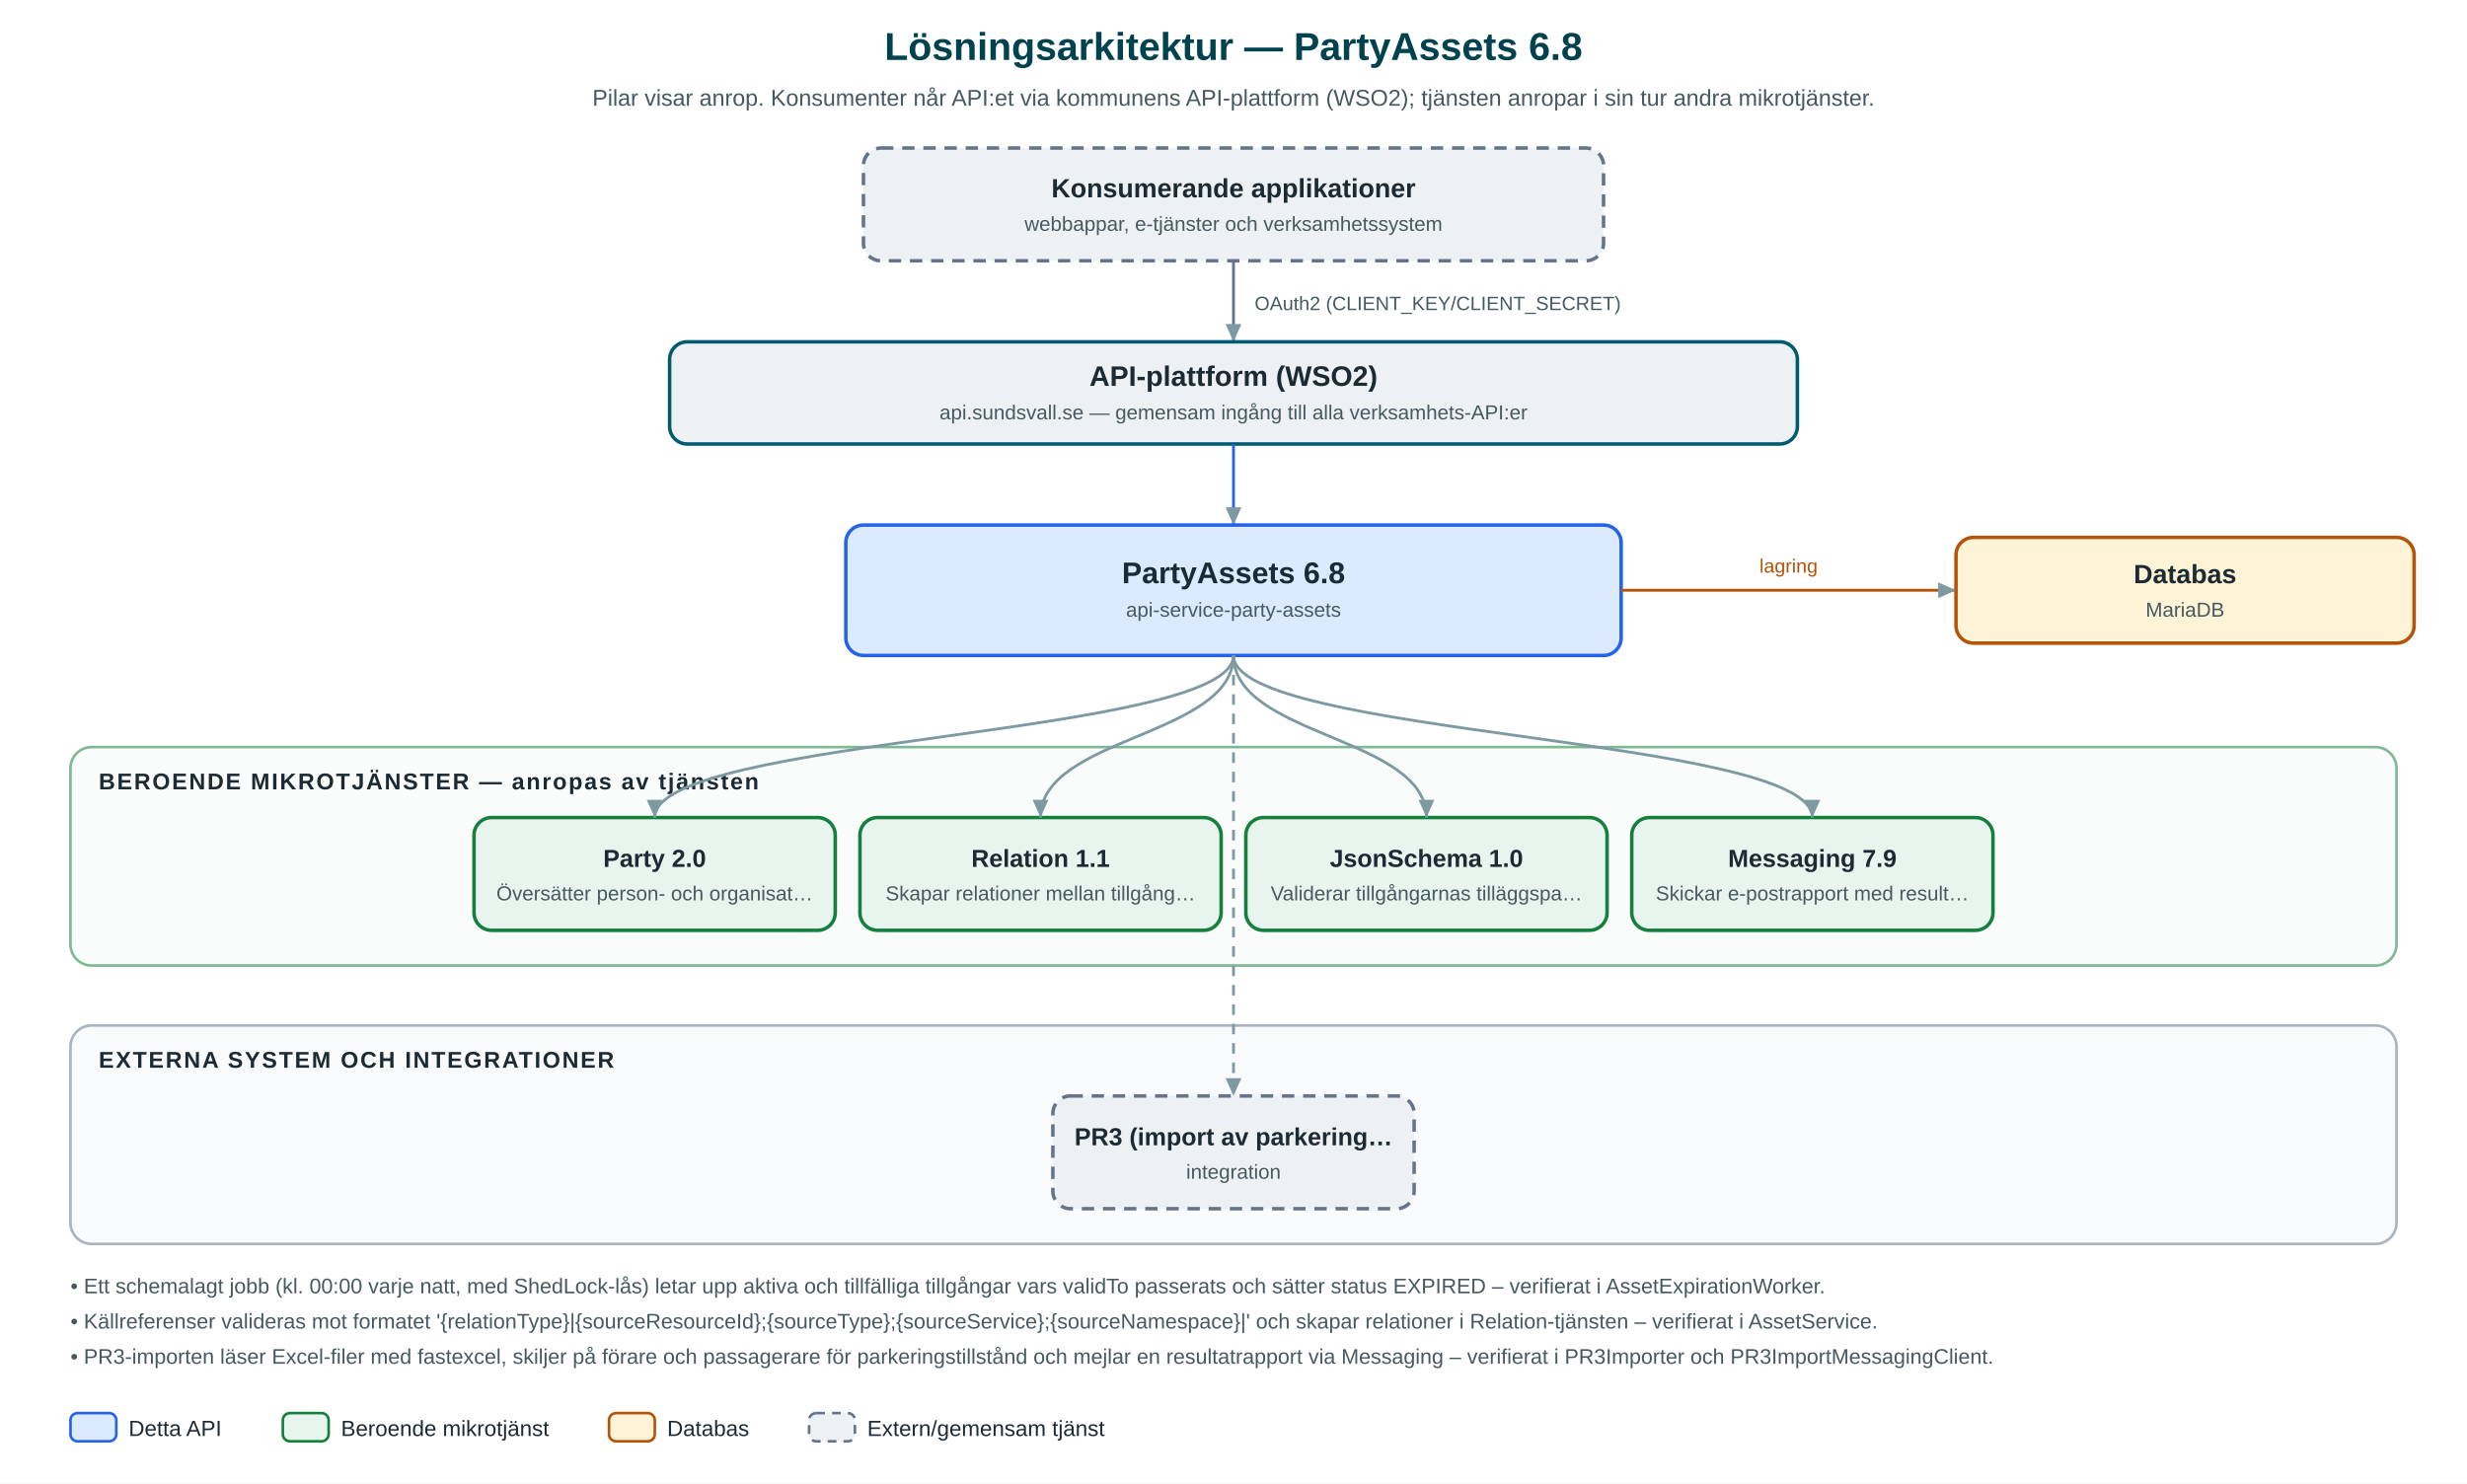
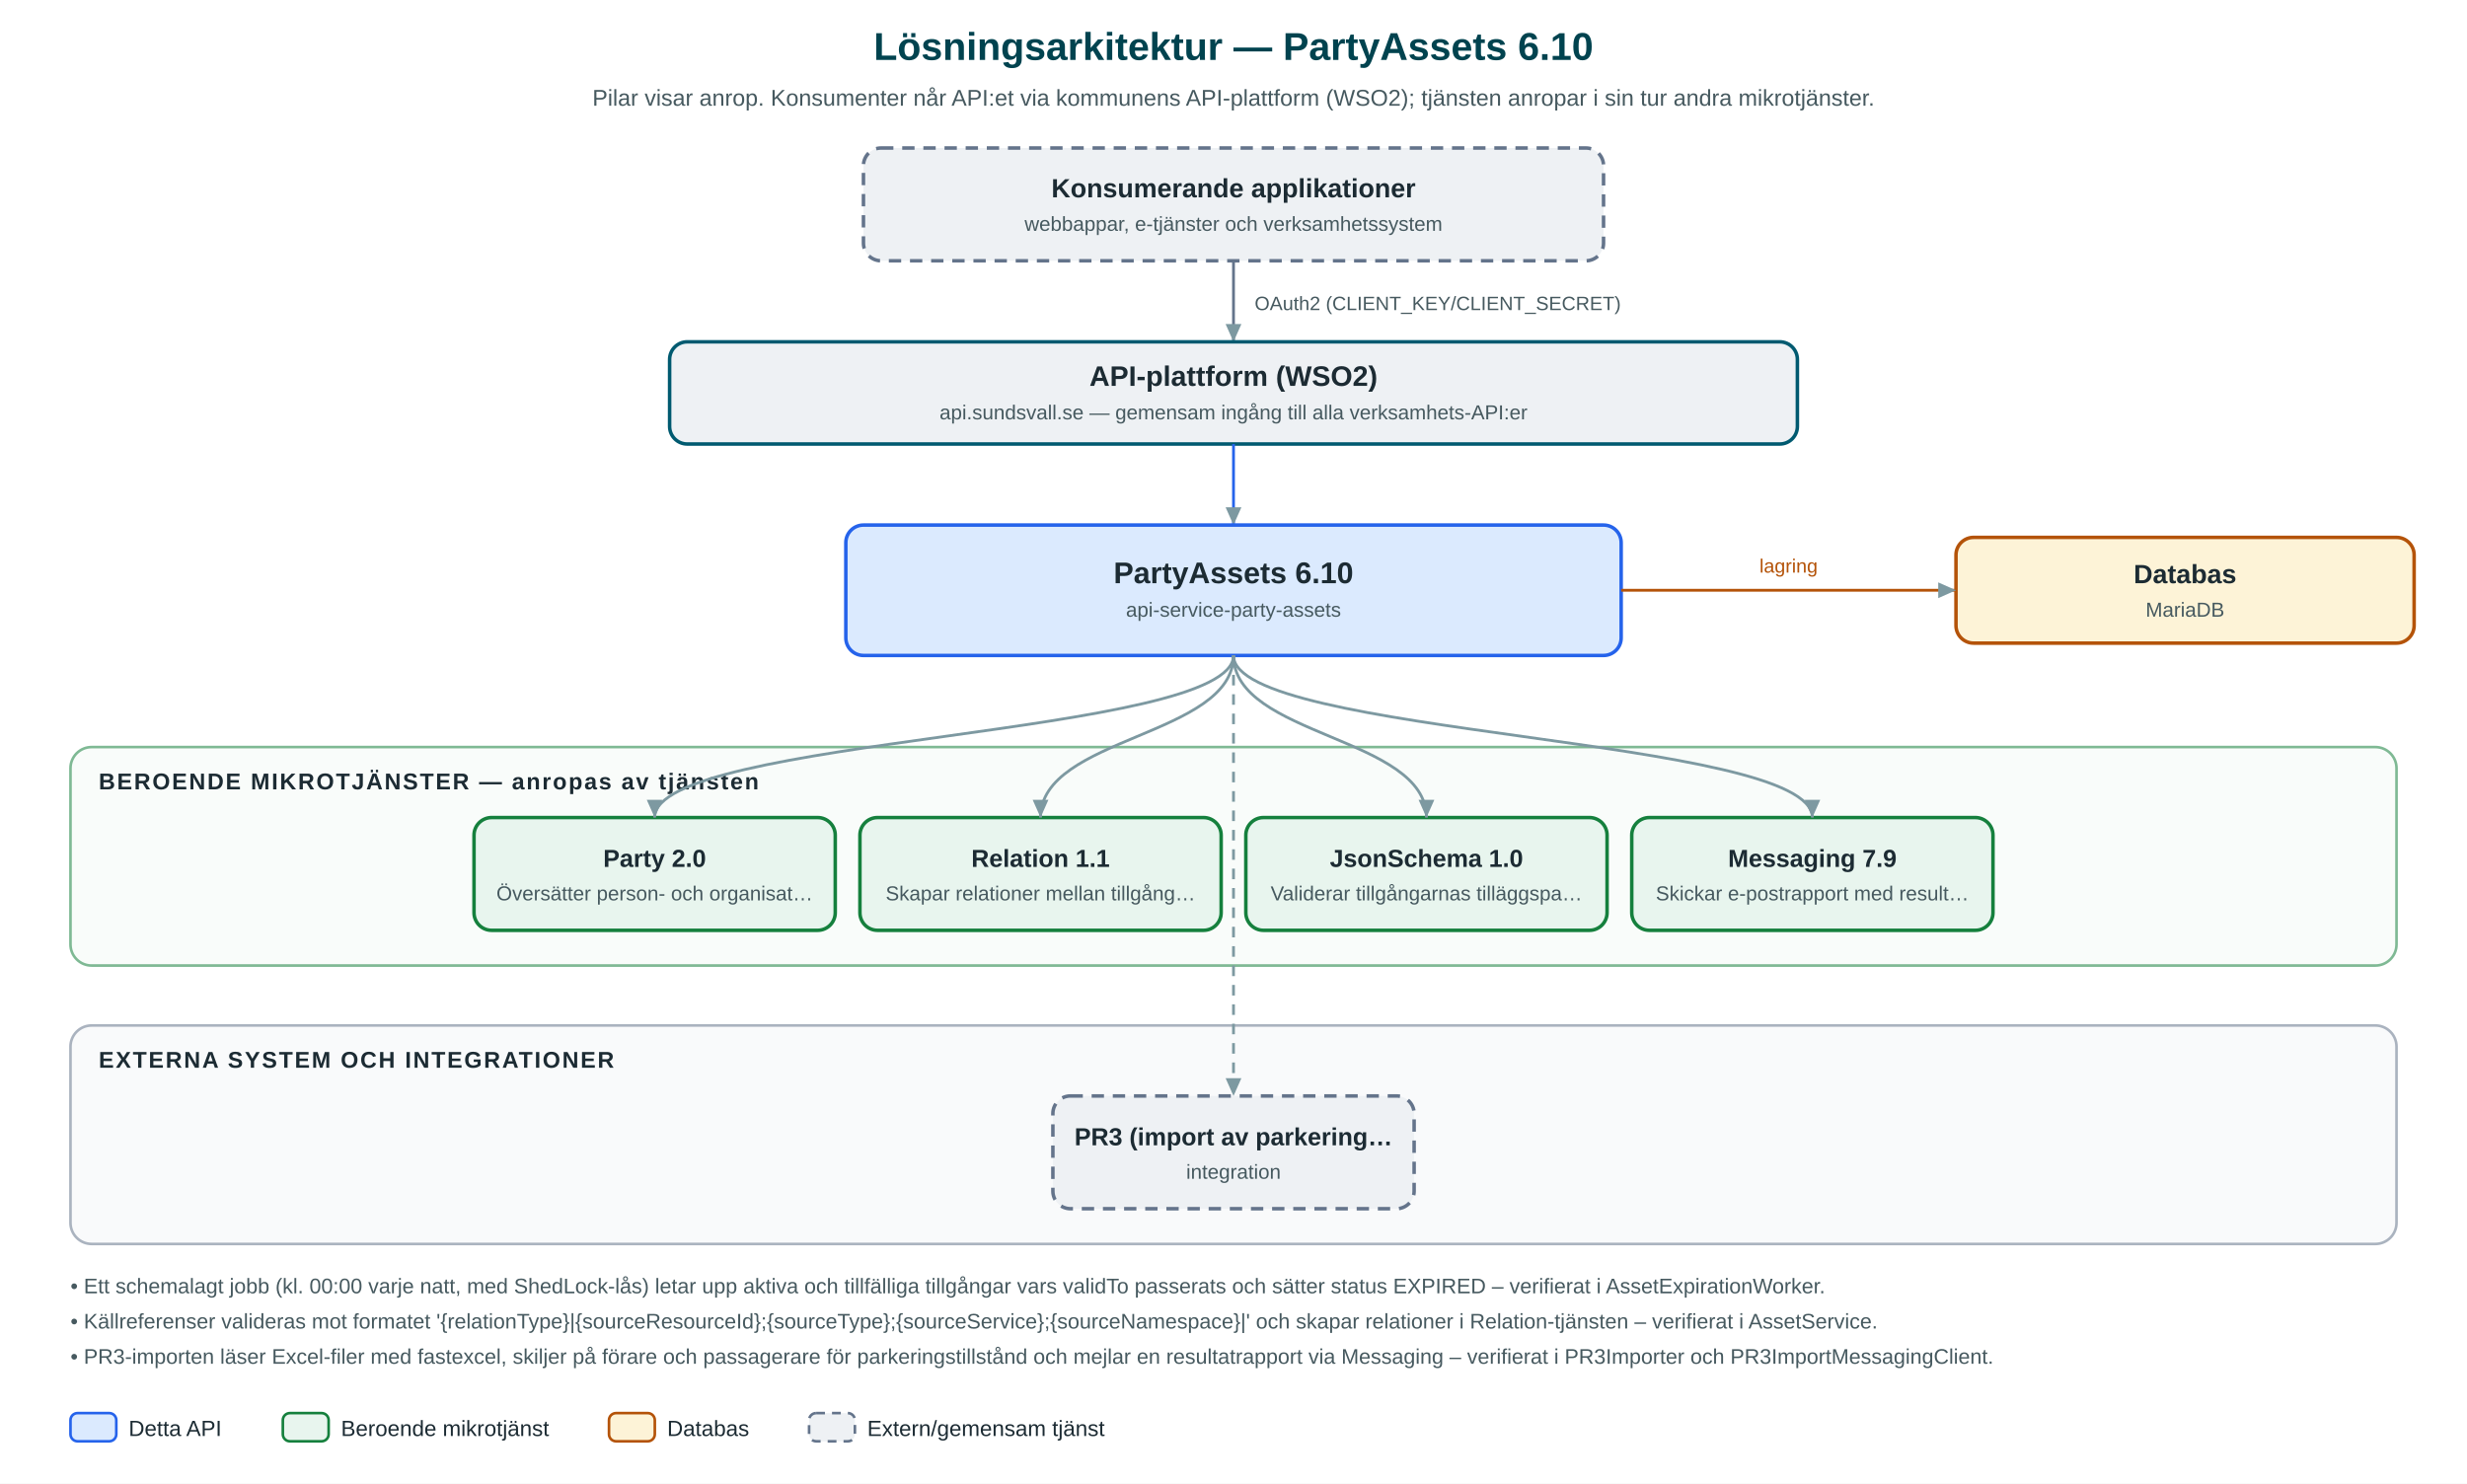
- <svg xmlns="http://www.w3.org/2000/svg" viewBox="0 0 1400 842" font-family="Segoe UI, Helvetica Neue, Arial, sans-serif" role="img" aria-label="Arkitekturdiagram för PartyAssets 6.8">
+ <svg xmlns="http://www.w3.org/2000/svg" viewBox="0 0 1400 842" font-family="Segoe UI, Helvetica Neue, Arial, sans-serif" role="img" aria-label="Arkitekturdiagram för PartyAssets 6.10">
  <defs>
    <marker id="arr" viewBox="0 0 10 10" refX="9" refY="5" markerWidth="7" markerHeight="7" orient="auto-start-reverse">
      <path d="M 0 1 L 9 5 L 0 9 z" fill="#7d99a1" />
    </marker>
  </defs>
  <rect width="1400" height="842" fill="#ffffff" />
-   <text x="700.0" y="34" text-anchor="middle" font-size="22" font-weight="bold" fill="#00434f">Lösningsarkitektur — PartyAssets 6.8</text>
+   <text x="700.0" y="34" text-anchor="middle" font-size="22" font-weight="bold" fill="#00434f">Lösningsarkitektur — PartyAssets 6.10</text>
  <text x="700.0" y="60" text-anchor="middle" font-size="13" fill="#46595f">Pilar visar anrop. Konsumenter når API:et via kommunens API-plattform (WSO2); tjänsten anropar i sin tur andra mikrotjänster.</text>
  <rect x="490.0" y="84" rx="10" width="420" height="64" fill="#eef1f4" stroke="#64748b" stroke-width="2" stroke-dasharray="7,5" />
  <text x="700.0" y="112.0" text-anchor="middle" font-size="15" font-weight="bold" fill="#1c2b33">Konsumerande applikationer</text>
  <text x="700.0" y="131.0" text-anchor="middle" font-size="11.5" fill="#46595f">webbappar, e-tjänster och verksamhetssystem</text>
  <path d="M 700.0 148 L 700.0 194" fill="none" stroke="#64748b" stroke-width="1.6" marker-end="url(#arr)" />
  <text x="712.0" y="176" font-size="11" fill="#46595f">OAuth2 (CLIENT_KEY/CLIENT_SECRET)</text>
  <rect x="380.0" y="194" rx="10" width="640" height="58" fill="#eef1f4" stroke="#005a70" stroke-width="2" />
  <text x="700.0" y="219.0" text-anchor="middle" font-size="16" font-weight="bold" fill="#1c2b33">API-plattform (WSO2)</text>
  <text x="700.0" y="238.0" text-anchor="middle" font-size="11.5" fill="#46595f">api.sundsvall.se — gemensam ingång till alla verksamhets-API:er</text>
  <path d="M 700.0 252 L 700.0 298" fill="none" stroke="#2563eb" stroke-width="1.6" marker-end="url(#arr)" />
  <rect x="480.0" y="298" rx="10" width="440" height="74" fill="#dbeafe" stroke="#2563eb" stroke-width="2" />
-   <text x="700.0" y="331.0" text-anchor="middle" font-size="17" font-weight="bold" fill="#1c2b33">PartyAssets 6.8</text>
+   <text x="700.0" y="331.0" text-anchor="middle" font-size="17" font-weight="bold" fill="#1c2b33">PartyAssets 6.10</text>
  <text x="700.0" y="350.0" text-anchor="middle" font-size="11.5" fill="#46595f">api-service-party-assets</text>
  <rect x="1110" y="305" rx="10" width="260" height="60" fill="#fdf3d7" stroke="#b45309" stroke-width="2" />
  <text x="1240.0" y="331.0" text-anchor="middle" font-size="15" font-weight="bold" fill="#1c2b33">Databas</text>
  <text x="1240.0" y="350.0" text-anchor="middle" font-size="11.5" fill="#46595f">MariaDB</text>
  <path d="M 920.0 335.0 L 1110 335.0" fill="none" stroke="#b45309" stroke-width="1.6" marker-end="url(#arr)" />
  <text x="1015.0" y="325.0" text-anchor="middle" font-size="11" fill="#b45309">lagring</text>
  <rect x="40" y="424" rx="12" width="1320" height="124" fill="#f4faf6" stroke="#15803d" stroke-width="1.5" opacity="0.55" />
  <text x="56" y="448" font-size="13" font-weight="bold" letter-spacing="1" fill="#1c2b33">BEROENDE MIKROTJÄNSTER — anropas av tjänsten</text>
  <rect x="269.0" y="464" rx="10" width="205" height="64" fill="#e8f5ee" stroke="#15803d" stroke-width="2" />
  <text x="371.5" y="492.0" text-anchor="middle" font-size="14" font-weight="bold" fill="#1c2b33">Party 2.0</text>
  <text x="371.5" y="511.0" text-anchor="middle" font-size="11.5" fill="#46595f">Översätter person- och organisat…</text>
  <path d="M 700.0 372 C 700.0 418.0, 371.5 418.0, 371.5 464" fill="none" stroke="#7d99a1" stroke-width="1.6" marker-end="url(#arr)" />
  <rect x="488.0" y="464" rx="10" width="205" height="64" fill="#e8f5ee" stroke="#15803d" stroke-width="2" />
  <text x="590.5" y="492.0" text-anchor="middle" font-size="14" font-weight="bold" fill="#1c2b33">Relation 1.1</text>
  <text x="590.5" y="511.0" text-anchor="middle" font-size="11.5" fill="#46595f">Skapar relationer mellan tillgång…</text>
  <path d="M 700.0 372 C 700.0 418.0, 590.5 418.0, 590.5 464" fill="none" stroke="#7d99a1" stroke-width="1.6" marker-end="url(#arr)" />
  <rect x="707.0" y="464" rx="10" width="205" height="64" fill="#e8f5ee" stroke="#15803d" stroke-width="2" />
  <text x="809.5" y="492.0" text-anchor="middle" font-size="14" font-weight="bold" fill="#1c2b33">JsonSchema 1.0</text>
  <text x="809.5" y="511.0" text-anchor="middle" font-size="11.5" fill="#46595f">Validerar tillgångarnas tilläggspa…</text>
  <path d="M 700.0 372 C 700.0 418.0, 809.5 418.0, 809.5 464" fill="none" stroke="#7d99a1" stroke-width="1.6" marker-end="url(#arr)" />
  <rect x="926.0" y="464" rx="10" width="205" height="64" fill="#e8f5ee" stroke="#15803d" stroke-width="2" />
  <text x="1028.5" y="492.0" text-anchor="middle" font-size="14" font-weight="bold" fill="#1c2b33">Messaging 7.9</text>
  <text x="1028.5" y="511.0" text-anchor="middle" font-size="11.5" fill="#46595f">Skickar e-postrapport med result…</text>
  <path d="M 700.0 372 C 700.0 418.0, 1028.5 418.0, 1028.5 464" fill="none" stroke="#7d99a1" stroke-width="1.6" marker-end="url(#arr)" />
  <rect x="40" y="582" rx="12" width="1320" height="124" fill="#f4f5f7" stroke="#64748b" stroke-width="1.5" opacity="0.55" />
  <text x="56" y="606" font-size="13" font-weight="bold" letter-spacing="1" fill="#1c2b33">EXTERNA SYSTEM OCH INTEGRATIONER</text>
  <rect x="597.5" y="622" rx="10" width="205" height="64" fill="#eef1f4" stroke="#64748b" stroke-width="2" stroke-dasharray="7,5" />
  <text x="700.0" y="650.0" text-anchor="middle" font-size="14" font-weight="bold" fill="#1c2b33">PR3 (import av parkering…</text>
  <text x="700.0" y="669.0" text-anchor="middle" font-size="11.5" fill="#46595f">integration</text>
  <path d="M 700.0 372 C 700.0 497.0, 700.0 497.0, 700.0 622" fill="none" stroke="#7d99a1" stroke-width="1.6" stroke-dasharray="6,5" marker-end="url(#arr)" />
  <text x="40" y="734" font-size="12" fill="#46595f">• Ett schemalagt jobb (kl. 00:00 varje natt, med ShedLock-lås) letar upp aktiva och tillfälliga tillgångar vars validTo passerats och sätter status EXPIRED – verifierat i AssetExpirationWorker.</text>
  <text x="40" y="754" font-size="12" fill="#46595f">• Källreferenser valideras mot formatet '{relationType}|{sourceResourceId};{sourceType};{sourceService};{sourceNamespace}|' och skapar relationer i Relation-tjänsten – verifierat i AssetService.</text>
  <text x="40" y="774" font-size="12" fill="#46595f">• PR3-importen läser Excel-filer med fastexcel, skiljer på förare och passagerare för parkeringstillstånd och mejlar en resultatrapport via Messaging – verifierat i PR3Importer och PR3ImportMessagingClient.</text>
  <rect x="40" y="802" width="26" height="16" rx="4" fill="#dbeafe" stroke="#2563eb" stroke-width="1.5" />
  <text x="73" y="815" font-size="12.5" fill="#1c2b33">Detta API</text>
  <rect x="160.5" y="802" width="26" height="16" rx="4" fill="#e8f5ee" stroke="#15803d" stroke-width="1.5" />
  <text x="193.5" y="815" font-size="12.5" fill="#1c2b33">Beroende mikrotjänst</text>
  <rect x="345.6" y="802" width="26" height="16" rx="4" fill="#fdf3d7" stroke="#b45309" stroke-width="1.5" />
  <text x="378.6" y="815" font-size="12.5" fill="#1c2b33">Databas</text>
  <rect x="459.15" y="802" width="26" height="16" rx="4" fill="#eef1f4" stroke="#64748b" stroke-width="1.5" stroke-dasharray="5,4" />
  <text x="492.15" y="815" font-size="12.5" fill="#1c2b33">Extern/gemensam tjänst</text>
</svg>
